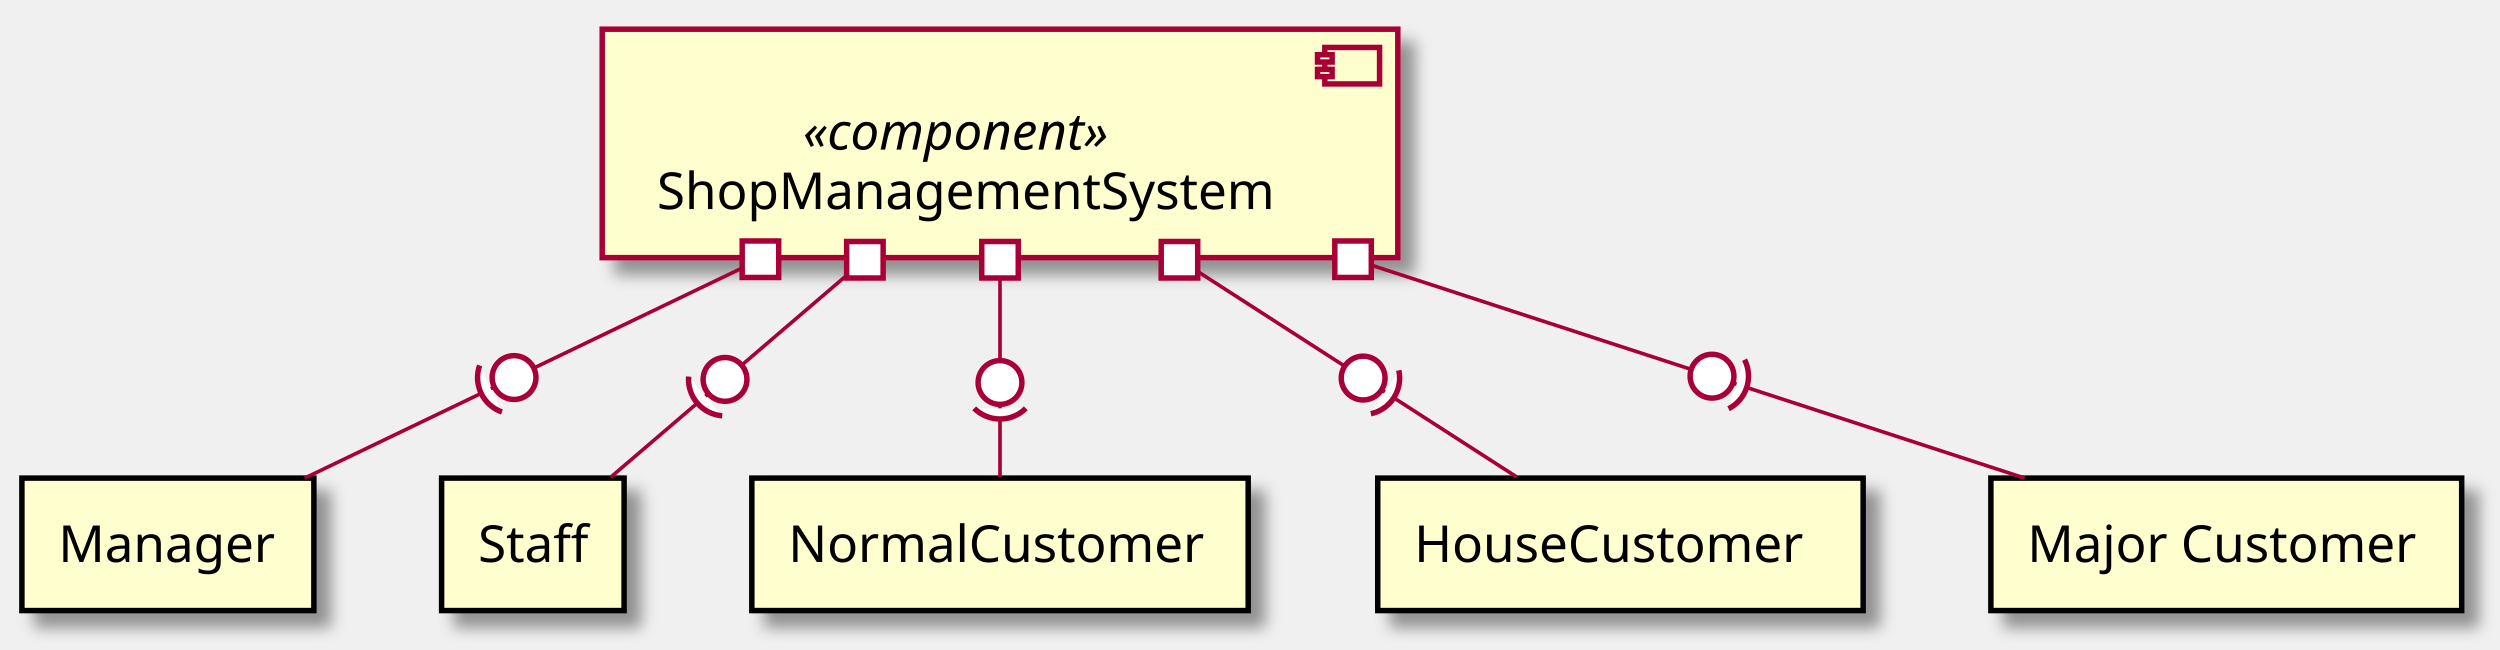
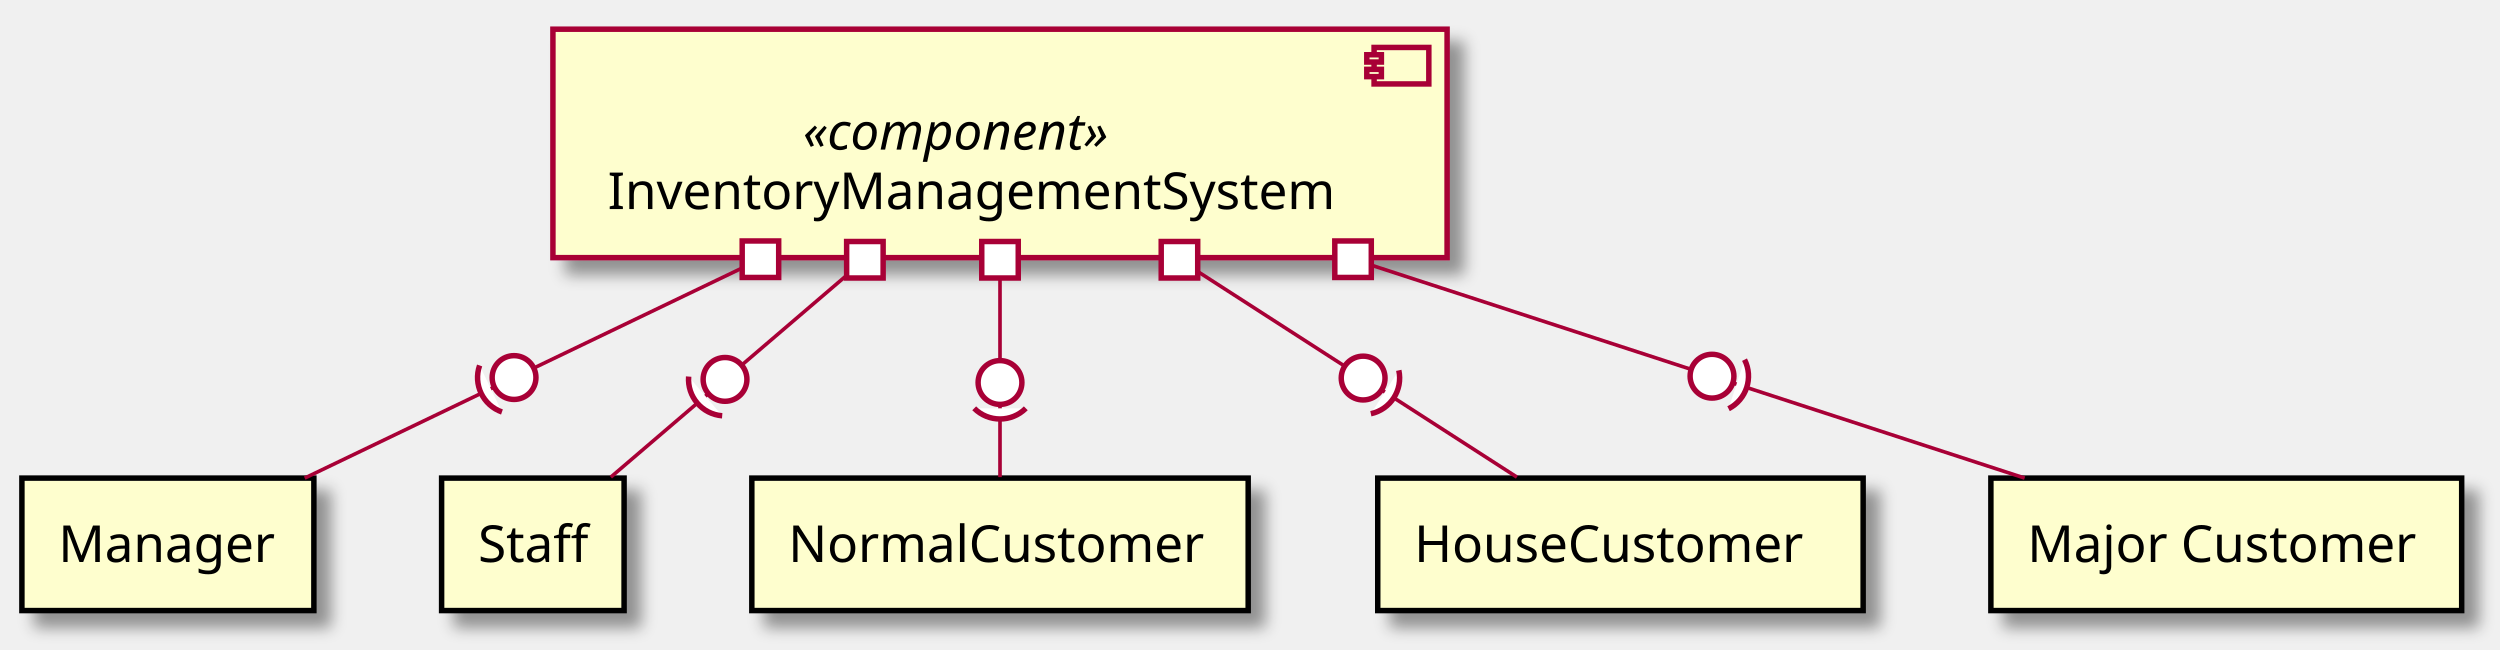
<svg xmlns="http://www.w3.org/2000/svg" contentScriptType="application/ecmascript" contentStyleType="text/css" height="178px" preserveAspectRatio="none" style="width:685px;height:178px;" version="1.1" viewBox="0 0 685 178" width="685px" zoomAndPan="magnify">
  <defs>
-     <filter height="300%" id="f1u2l7ghatxwqb" width="300%" x="-1" y="-1">
+     <filter height="300%" id="f1gosvz0dj1wad" width="300%" x="-1" y="-1">
      <feGaussianBlur result="blurOut" stdDeviation="2.0" />
      <feColorMatrix in="blurOut" result="blurOut2" type="matrix" values="0 0 0 0 0 0 0 0 0 0 0 0 0 0 0 0 0 0 .4 0" />
      <feOffset dx="4.0" dy="4.0" in="blurOut2" result="blurOut3" />
      <feBlend in="SourceGraphic" in2="blurOut3" mode="normal" />
    </filter>
  </defs>
  <g>
-     <rect fill="#FEFECE" filter="url(#f1u2l7ghatxwqb)" height="62.594" style="stroke: #A80036; stroke-width: 1.5;" width="218" x="165" y="8" />
-     <rect fill="#FEFECE" height="10" style="stroke: #A80036; stroke-width: 1.5;" width="15" x="363" y="13" />
-     <rect fill="#FEFECE" height="2" style="stroke: #A80036; stroke-width: 1.5;" width="4" x="361" y="15" />
-     <rect fill="#FEFECE" height="2" style="stroke: #A80036; stroke-width: 1.5;" width="4" x="361" y="19" />
+     <rect fill="#FEFECE" filter="url(#f1gosvz0dj1wad)" height="62.594" style="stroke: #A80036; stroke-width: 1.5;" width="245" x="151.5" y="8" />
+     <rect fill="#FEFECE" height="10" style="stroke: #A80036; stroke-width: 1.5;" width="15" x="376.5" y="13" />
+     <rect fill="#FEFECE" height="2" style="stroke: #A80036; stroke-width: 1.5;" width="4" x="374.5" y="15" />
+     <rect fill="#FEFECE" height="2" style="stroke: #A80036; stroke-width: 1.5;" width="4" x="374.5" y="19" />
    <text fill="#000000" font-family="sans-serif" font-size="14" font-style="italic" lengthAdjust="spacingAndGlyphs" textLength="98" x="220" y="40.995">«component»</text>
-     <text fill="#000000" font-family="sans-serif" font-size="14" lengthAdjust="spacingAndGlyphs" textLength="178" x="180" y="57.292">ShopManagementSystem</text>
-     <rect fill="#FEFECE" filter="url(#f1u2l7ghatxwqb)" height="36.297" style="stroke: #000000; stroke-width: 1.5;" width="80" x="6" y="131" />
+     <text fill="#000000" font-family="sans-serif" font-size="14" lengthAdjust="spacingAndGlyphs" textLength="205" x="166.5" y="57.292">InventoryManagementSystem</text>
+     <rect fill="#FEFECE" filter="url(#f1gosvz0dj1wad)" height="36.297" style="stroke: #000000; stroke-width: 1.5;" width="80" x="6" y="131" />
    <text fill="#000000" font-family="sans-serif" font-size="14" lengthAdjust="spacingAndGlyphs" textLength="60" x="16" y="153.995">Manager</text>
-     <rect fill="#FEFECE" filter="url(#f1u2l7ghatxwqb)" height="36.297" style="stroke: #000000; stroke-width: 1.5;" width="50" x="121" y="131" />
+     <rect fill="#FEFECE" filter="url(#f1gosvz0dj1wad)" height="36.297" style="stroke: #000000; stroke-width: 1.5;" width="50" x="121" y="131" />
    <text fill="#000000" font-family="sans-serif" font-size="14" lengthAdjust="spacingAndGlyphs" textLength="30" x="131" y="153.995">Staff</text>
-     <rect fill="#FEFECE" filter="url(#f1u2l7ghatxwqb)" height="36.297" style="stroke: #000000; stroke-width: 1.5;" width="136" x="206" y="131" />
+     <rect fill="#FEFECE" filter="url(#f1gosvz0dj1wad)" height="36.297" style="stroke: #000000; stroke-width: 1.5;" width="136" x="206" y="131" />
    <text fill="#000000" font-family="sans-serif" font-size="14" lengthAdjust="spacingAndGlyphs" textLength="116" x="216" y="153.995">NormalCustomer</text>
-     <rect fill="#FEFECE" filter="url(#f1u2l7ghatxwqb)" height="36.297" style="stroke: #000000; stroke-width: 1.5;" width="133" x="377.5" y="131" />
+     <rect fill="#FEFECE" filter="url(#f1gosvz0dj1wad)" height="36.297" style="stroke: #000000; stroke-width: 1.5;" width="133" x="377.5" y="131" />
    <text fill="#000000" font-family="sans-serif" font-size="14" lengthAdjust="spacingAndGlyphs" textLength="113" x="387.5" y="153.995">HouseCustomer</text>
-     <rect fill="#FEFECE" filter="url(#f1u2l7ghatxwqb)" height="36.297" style="stroke: #000000; stroke-width: 1.5;" width="129" x="545.5" y="131" />
+     <rect fill="#FEFECE" filter="url(#f1gosvz0dj1wad)" height="36.297" style="stroke: #000000; stroke-width: 1.5;" width="129" x="545.5" y="131" />
    <text fill="#000000" font-family="sans-serif" font-size="14" lengthAdjust="spacingAndGlyphs" textLength="109" x="555.5" y="153.995">Major Customer</text>
    <path d="M232.952,74.615 C211.124,93.288 185.19,115.474 167.359,130.728 " fill="none" id="proc-k2" style="stroke: #A80036; stroke-width: 1.0;" />
    <rect fill="#FFFFFF" height="10" style="stroke: #A80036; stroke-width: 1.5;" width="10" x="231.977" y="66.172" />
    <path d="M188.687,103.177 A10,10 0 0 0 197.88 113.924" fill="#FFFFFF" style="stroke: #A80036; stroke-width: 1.5;" />
    <ellipse cx="198.657" cy="103.954" fill="#FFFFFF" rx="6" ry="6" style="stroke: #A80036; stroke-width: 1.5;" />
    <path d="M203.566,73.327 C163.918,92.368 115.995,115.384 83.488,130.996 " fill="none" id="proc-k1" style="stroke: #A80036; stroke-width: 1.0;" />
    <rect fill="#FFFFFF" height="10" style="stroke: #A80036; stroke-width: 1.5;" width="10" x="203.359" y="66.025" />
    <path d="M131.414,100.135 A10,10 0 0 0 137.536 112.883" fill="#FFFFFF" style="stroke: #A80036; stroke-width: 1.5;" />
    <ellipse cx="140.849" cy="103.447" fill="#FFFFFF" rx="6" ry="6" style="stroke: #A80036; stroke-width: 1.5;" />
    <path d="M274,76.251 C274,94.571 274,115.917 274,130.728 " fill="none" id="proc-k3" style="stroke: #A80036; stroke-width: 1.0;" />
    <rect fill="#FFFFFF" height="10" style="stroke: #A80036; stroke-width: 1.5;" width="10" x="269" y="66.172" />
    <path d="M266.929,111.877 A10,10 0 0 0 281.071 111.877" fill="#FFFFFF" style="stroke: #A80036; stroke-width: 1.5;" />
    <ellipse cx="274" cy="104.805" fill="#FFFFFF" rx="6" ry="6" style="stroke: #A80036; stroke-width: 1.5;" />
    <path d="M327.437,73.92 C356.648,92.735 391.656,115.284 415.633,130.728 " fill="none" id="proc-k4" style="stroke: #A80036; stroke-width: 1.0;" />
    <rect fill="#FFFFFF" height="10" style="stroke: #A80036; stroke-width: 1.5;" width="10" x="318.171" y="66.172" />
    <path d="M375.613,113.362 A10,10 0 0 0 383.271 101.472" fill="#FFFFFF" style="stroke: #A80036; stroke-width: 1.5;" />
    <ellipse cx="373.498" cy="103.588" fill="#FFFFFF" rx="6" ry="6" style="stroke: #A80036; stroke-width: 1.5;" />
    <path d="M375.665,72.632 C434.5,91.806 506.265,115.194 554.755,130.996 " fill="none" id="proc-k5" style="stroke: #A80036; stroke-width: 1.0;" />
    <rect fill="#FFFFFF" height="10" style="stroke: #A80036; stroke-width: 1.5;" width="10" x="365.734" y="66.025" />
    <path d="M473.621,111.992 A10,10 0 0 0 478.003 98.546" fill="#FFFFFF" style="stroke: #A80036; stroke-width: 1.5;" />
    <ellipse cx="469.089" cy="103.078" fill="#FFFFFF" rx="6" ry="6" style="stroke: #A80036; stroke-width: 1.5;" />
  </g>
</svg>
